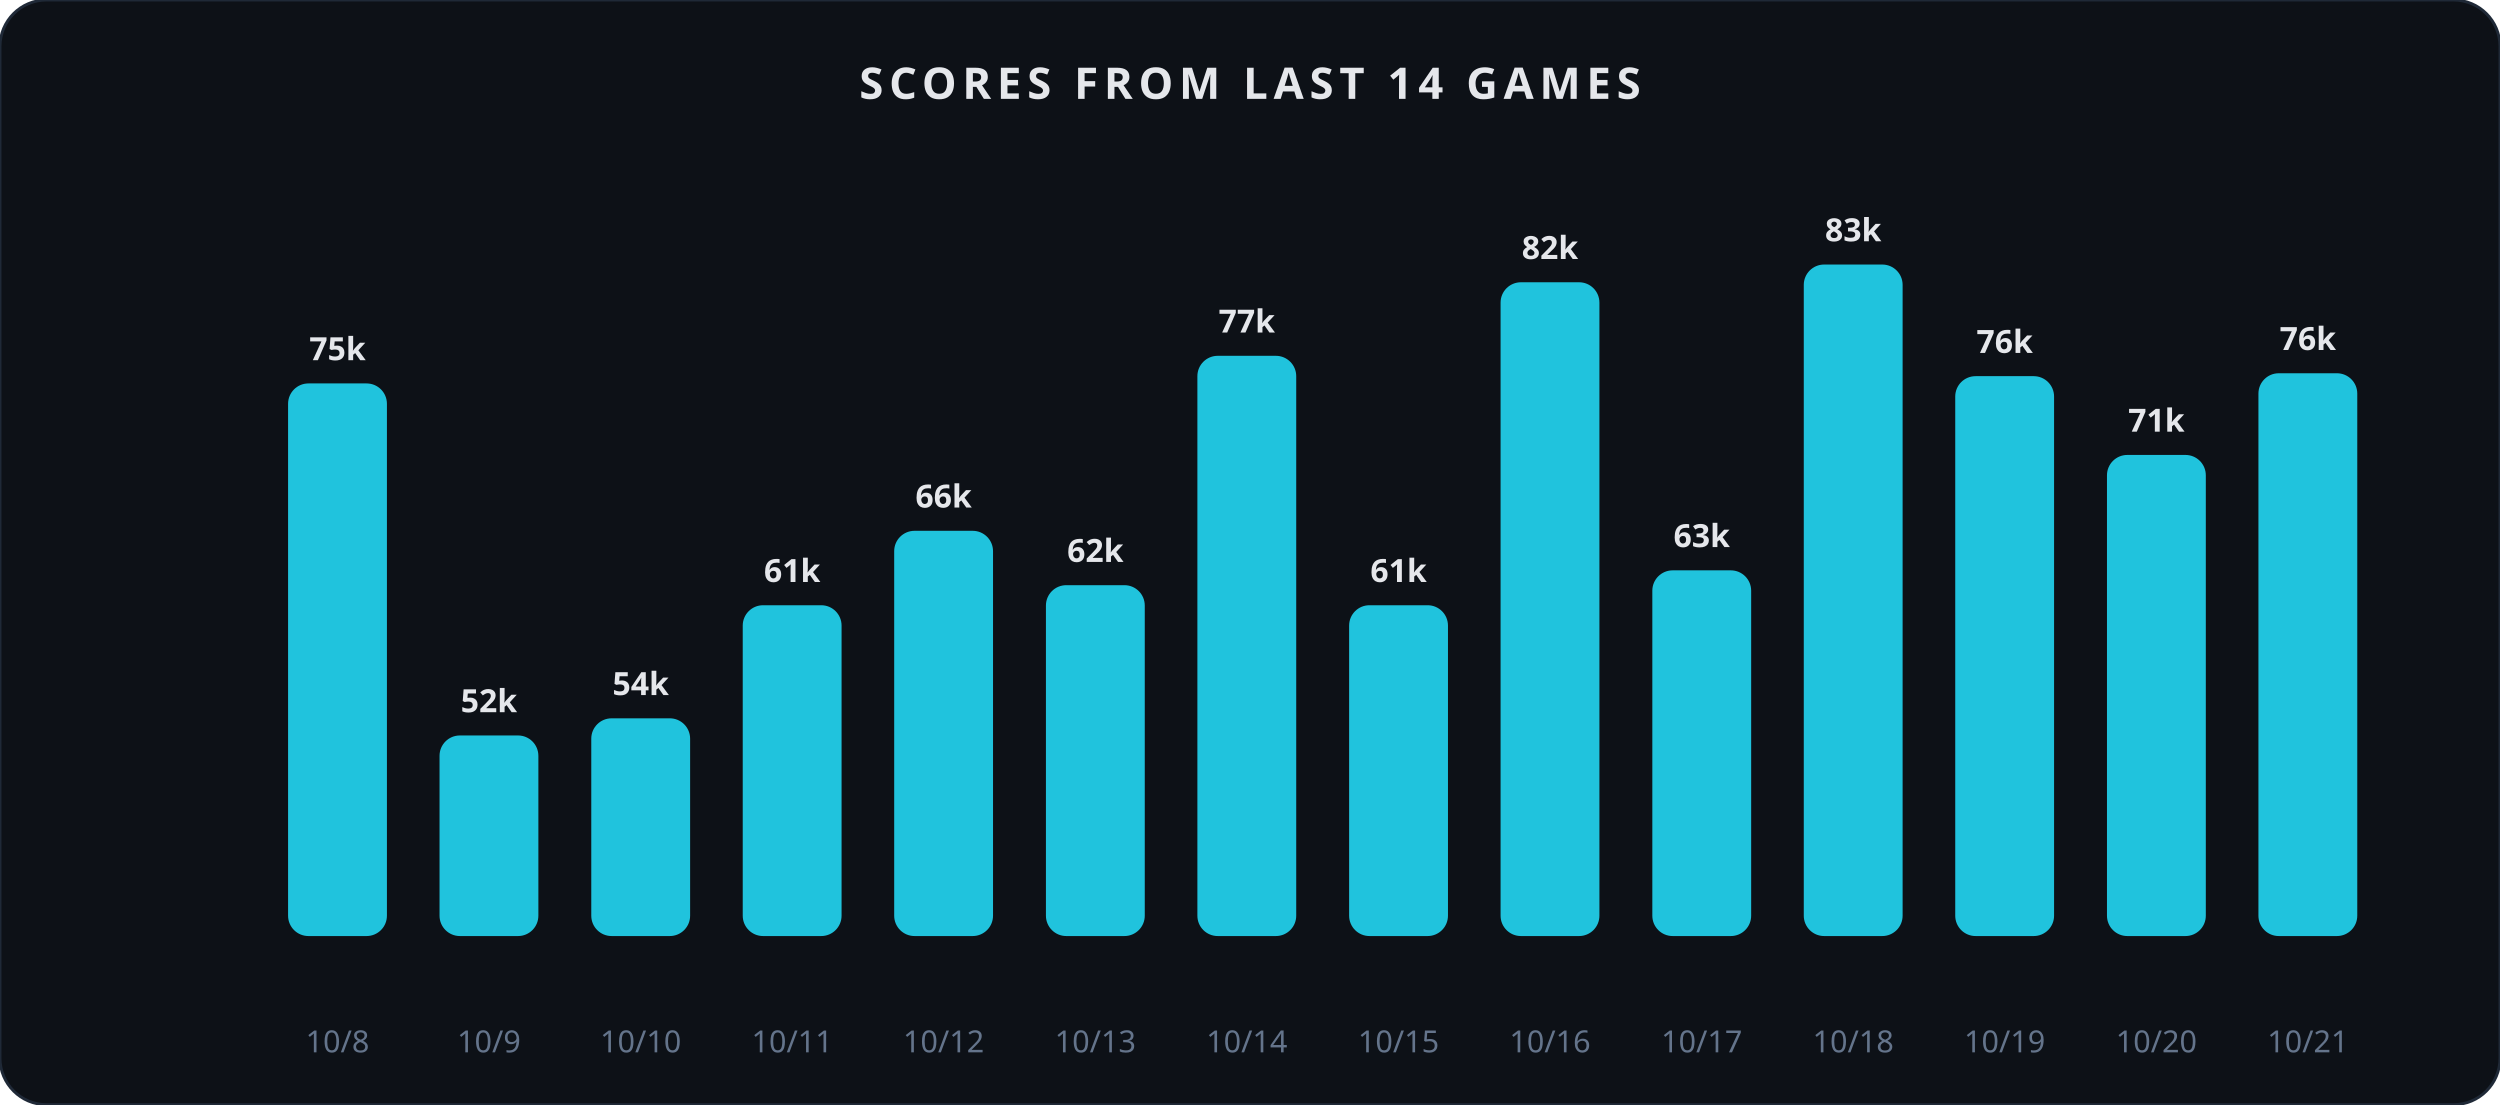
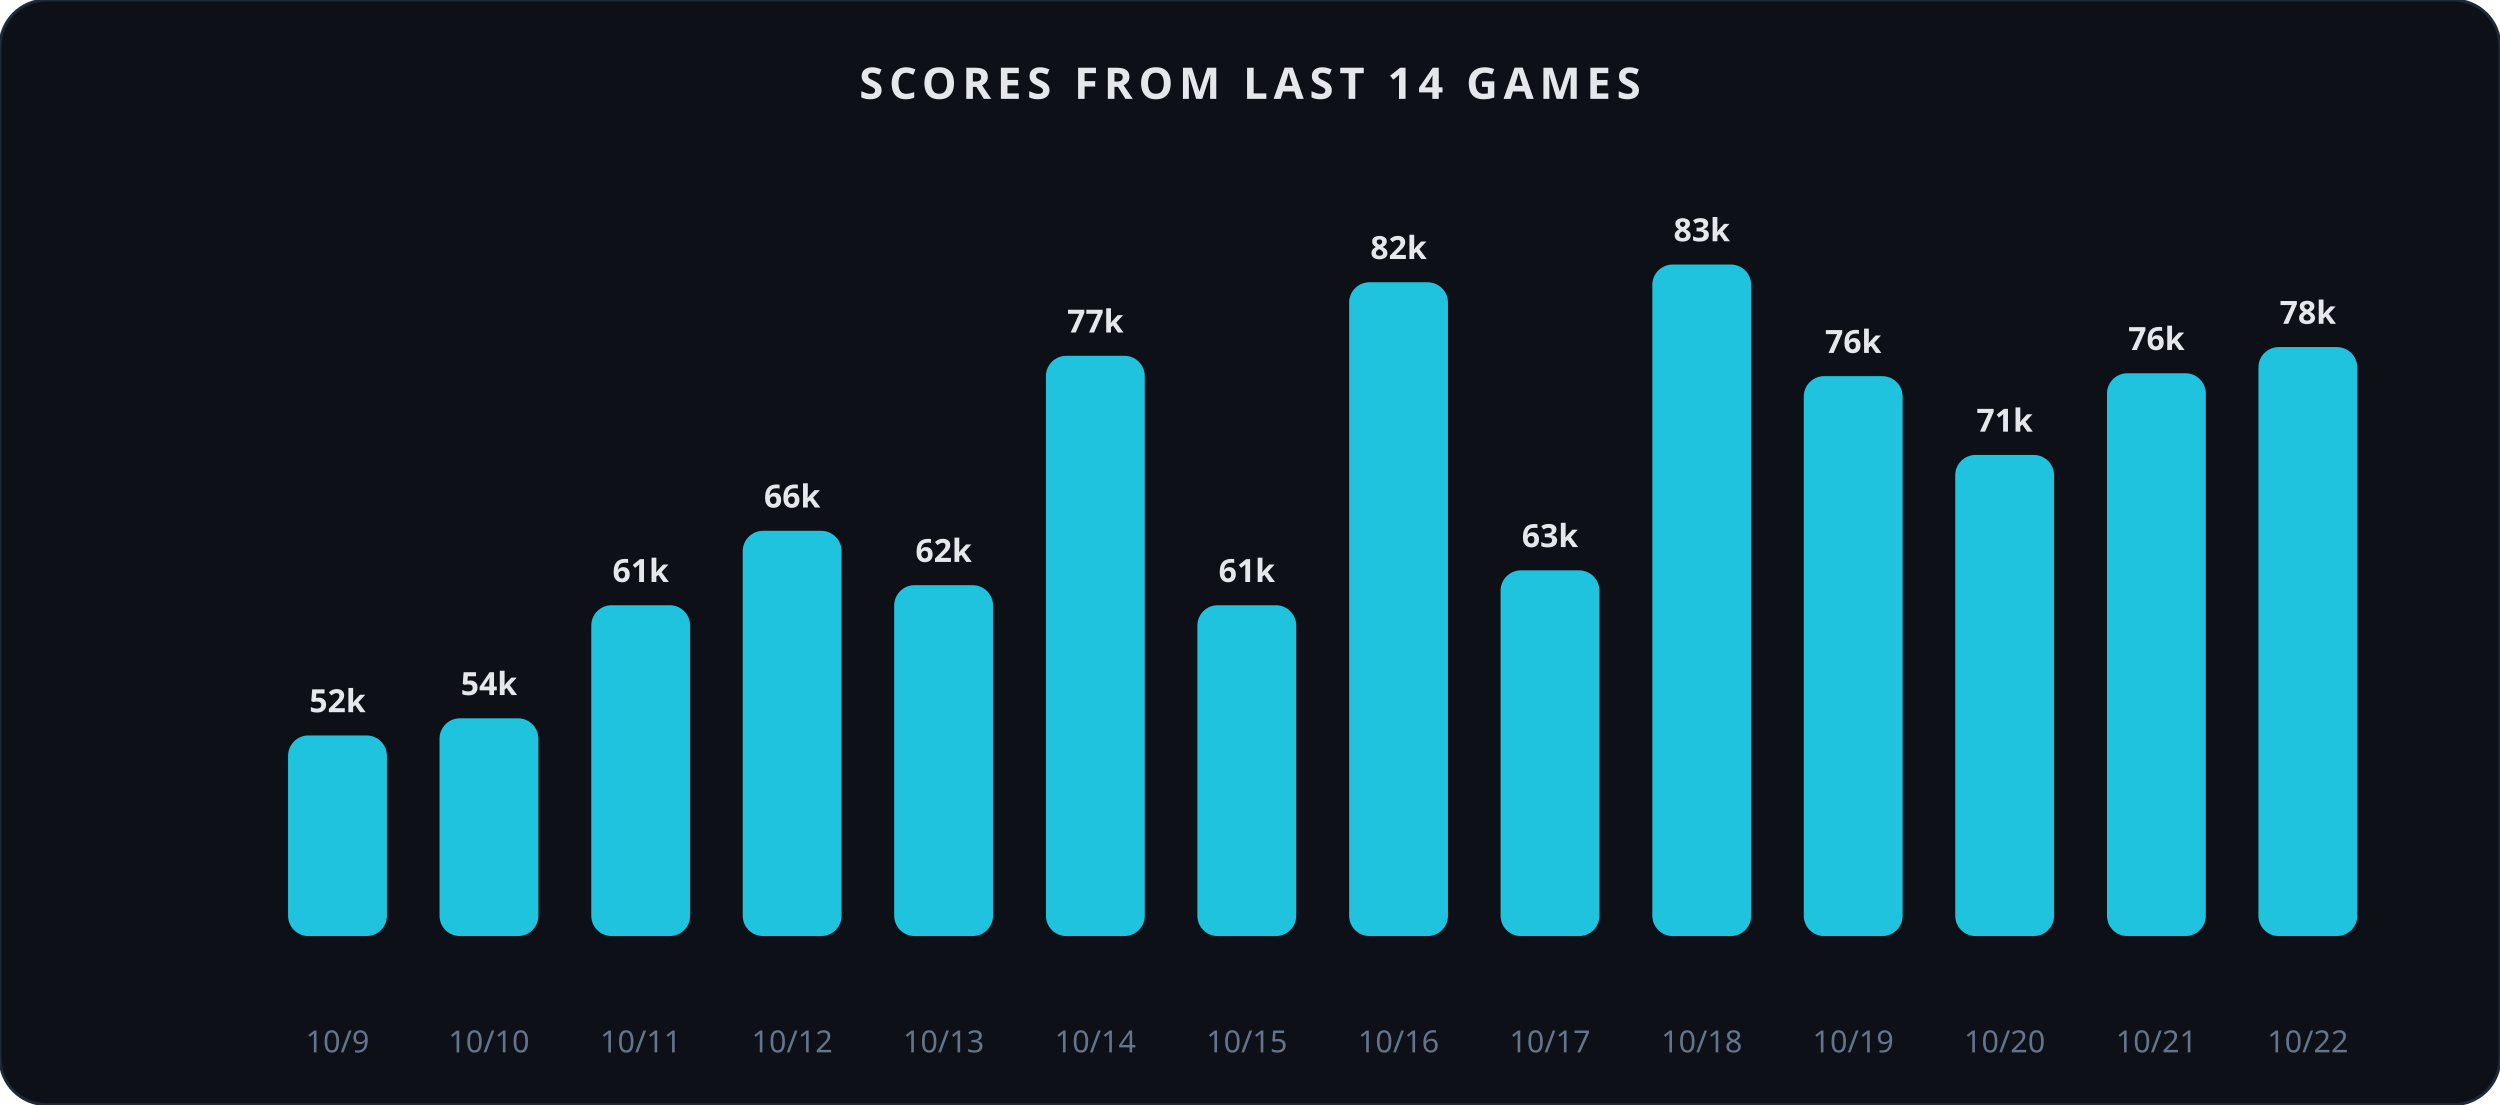
<svg xmlns="http://www.w3.org/2000/svg" width="860" height="380" viewBox="0 0 860 380" role="img" aria-label="Scores from last 14 games">
  <rect x="0" y="0" width="860" height="380" rx="16" fill="#0d1117" stroke="#1f2937" stroke-width="1" />
  <text x="430.0" y="34" text-anchor="middle" font-family="Segoe UI, sans-serif" font-size="15" font-weight="600" fill="#e5e7eb" letter-spacing="2">SCORES FROM LAST 14 GAMES</text>
-   <rect x="99.1" y="131.9" width="34" height="190.1" rx="7" fill="#22d3ee" opacity="0.92" />
-   <text x="116.1" y="123.9" text-anchor="middle" font-family="Segoe UI, sans-serif" font-size="11" font-weight="600" fill="#e5e7eb">75k</text>
-   <text x="116.1" y="362" text-anchor="middle" font-family="Segoe UI, sans-serif" font-size="10.5" fill="#64748b">10/8</text>
-   <rect x="151.2" y="253.0" width="34" height="69.0" rx="7" fill="#22d3ee" opacity="0.92" />
-   <text x="168.2" y="245.0" text-anchor="middle" font-family="Segoe UI, sans-serif" font-size="11" font-weight="600" fill="#e5e7eb">52k</text>
-   <text x="168.2" y="362" text-anchor="middle" font-family="Segoe UI, sans-serif" font-size="10.5" fill="#64748b">10/9</text>
-   <rect x="203.4" y="247.1" width="34" height="74.9" rx="7" fill="#22d3ee" opacity="0.92" />
-   <text x="220.4" y="239.1" text-anchor="middle" font-family="Segoe UI, sans-serif" font-size="11" font-weight="600" fill="#e5e7eb">54k</text>
-   <text x="220.4" y="362" text-anchor="middle" font-family="Segoe UI, sans-serif" font-size="10.5" fill="#64748b">10/10</text>
-   <rect x="255.5" y="208.2" width="34" height="113.8" rx="7" fill="#22d3ee" opacity="0.92" />
-   <text x="272.5" y="200.2" text-anchor="middle" font-family="Segoe UI, sans-serif" font-size="11" font-weight="600" fill="#e5e7eb">61k</text>
-   <text x="272.5" y="362" text-anchor="middle" font-family="Segoe UI, sans-serif" font-size="10.5" fill="#64748b">10/11</text>
-   <rect x="307.6" y="182.6" width="34" height="139.4" rx="7" fill="#22d3ee" opacity="0.92" />
-   <text x="324.6" y="174.6" text-anchor="middle" font-family="Segoe UI, sans-serif" font-size="11" font-weight="600" fill="#e5e7eb">66k</text>
-   <text x="324.6" y="362" text-anchor="middle" font-family="Segoe UI, sans-serif" font-size="10.5" fill="#64748b">10/12</text>
-   <rect x="359.8" y="201.3" width="34" height="120.7" rx="7" fill="#22d3ee" opacity="0.92" />
-   <text x="376.8" y="193.3" text-anchor="middle" font-family="Segoe UI, sans-serif" font-size="11" font-weight="600" fill="#e5e7eb">62k</text>
-   <text x="376.8" y="362" text-anchor="middle" font-family="Segoe UI, sans-serif" font-size="10.5" fill="#64748b">10/13</text>
-   <rect x="411.9" y="122.4" width="34" height="199.6" rx="7" fill="#22d3ee" opacity="0.92" />
-   <text x="428.9" y="114.4" text-anchor="middle" font-family="Segoe UI, sans-serif" font-size="11" font-weight="600" fill="#e5e7eb">77k</text>
-   <text x="428.9" y="362" text-anchor="middle" font-family="Segoe UI, sans-serif" font-size="10.5" fill="#64748b">10/14</text>
-   <rect x="464.1" y="208.2" width="34" height="113.8" rx="7" fill="#22d3ee" opacity="0.92" />
-   <text x="481.1" y="200.2" text-anchor="middle" font-family="Segoe UI, sans-serif" font-size="11" font-weight="600" fill="#e5e7eb">61k</text>
-   <text x="481.1" y="362" text-anchor="middle" font-family="Segoe UI, sans-serif" font-size="10.5" fill="#64748b">10/15</text>
-   <rect x="516.2" y="97.1" width="34" height="224.9" rx="7" fill="#22d3ee" opacity="0.92" />
-   <text x="533.2" y="89.1" text-anchor="middle" font-family="Segoe UI, sans-serif" font-size="11" font-weight="600" fill="#e5e7eb">82k</text>
-   <text x="533.2" y="362" text-anchor="middle" font-family="Segoe UI, sans-serif" font-size="10.5" fill="#64748b">10/16</text>
-   <rect x="568.4" y="196.2" width="34" height="125.8" rx="7" fill="#22d3ee" opacity="0.92" />
-   <text x="585.4" y="188.2" text-anchor="middle" font-family="Segoe UI, sans-serif" font-size="11" font-weight="600" fill="#e5e7eb">63k</text>
-   <text x="585.4" y="362" text-anchor="middle" font-family="Segoe UI, sans-serif" font-size="10.5" fill="#64748b">10/17</text>
-   <rect x="620.5" y="91.0" width="34" height="231.0" rx="7" fill="#22d3ee" opacity="0.92" />
-   <text x="637.5" y="83.0" text-anchor="middle" font-family="Segoe UI, sans-serif" font-size="11" font-weight="600" fill="#e5e7eb">83k</text>
-   <text x="637.5" y="362" text-anchor="middle" font-family="Segoe UI, sans-serif" font-size="10.5" fill="#64748b">10/18</text>
-   <rect x="672.6" y="129.4" width="34" height="192.6" rx="7" fill="#22d3ee" opacity="0.92" />
-   <text x="689.6" y="121.4" text-anchor="middle" font-family="Segoe UI, sans-serif" font-size="11" font-weight="600" fill="#e5e7eb">76k</text>
-   <text x="689.6" y="362" text-anchor="middle" font-family="Segoe UI, sans-serif" font-size="10.5" fill="#64748b">10/19</text>
-   <rect x="724.8" y="156.5" width="34" height="165.5" rx="7" fill="#22d3ee" opacity="0.92" />
-   <text x="741.8" y="148.5" text-anchor="middle" font-family="Segoe UI, sans-serif" font-size="11" font-weight="600" fill="#e5e7eb">71k</text>
-   <text x="741.8" y="362" text-anchor="middle" font-family="Segoe UI, sans-serif" font-size="10.5" fill="#64748b">10/20</text>
-   <rect x="776.9" y="128.4" width="34" height="193.6" rx="7" fill="#22d3ee" opacity="0.92" />
-   <text x="793.9" y="120.4" text-anchor="middle" font-family="Segoe UI, sans-serif" font-size="11" font-weight="600" fill="#e5e7eb">76k</text>
-   <text x="793.9" y="362" text-anchor="middle" font-family="Segoe UI, sans-serif" font-size="10.5" fill="#64748b">10/21</text>
+   <rect x="99.1" y="253.0" width="34" height="69.0" rx="7" fill="#22d3ee" opacity="0.92" />
+   <text x="116.1" y="245.0" text-anchor="middle" font-family="Segoe UI, sans-serif" font-size="11" font-weight="600" fill="#e5e7eb">52k</text>
+   <text x="116.1" y="362" text-anchor="middle" font-family="Segoe UI, sans-serif" font-size="10.5" fill="#64748b">10/9</text>
+   <rect x="151.2" y="247.1" width="34" height="74.9" rx="7" fill="#22d3ee" opacity="0.92" />
+   <text x="168.2" y="239.1" text-anchor="middle" font-family="Segoe UI, sans-serif" font-size="11" font-weight="600" fill="#e5e7eb">54k</text>
+   <text x="168.2" y="362" text-anchor="middle" font-family="Segoe UI, sans-serif" font-size="10.5" fill="#64748b">10/10</text>
+   <rect x="203.4" y="208.2" width="34" height="113.8" rx="7" fill="#22d3ee" opacity="0.92" />
+   <text x="220.4" y="200.2" text-anchor="middle" font-family="Segoe UI, sans-serif" font-size="11" font-weight="600" fill="#e5e7eb">61k</text>
+   <text x="220.4" y="362" text-anchor="middle" font-family="Segoe UI, sans-serif" font-size="10.5" fill="#64748b">10/11</text>
+   <rect x="255.5" y="182.6" width="34" height="139.4" rx="7" fill="#22d3ee" opacity="0.92" />
+   <text x="272.5" y="174.6" text-anchor="middle" font-family="Segoe UI, sans-serif" font-size="11" font-weight="600" fill="#e5e7eb">66k</text>
+   <text x="272.5" y="362" text-anchor="middle" font-family="Segoe UI, sans-serif" font-size="10.5" fill="#64748b">10/12</text>
+   <rect x="307.6" y="201.3" width="34" height="120.7" rx="7" fill="#22d3ee" opacity="0.92" />
+   <text x="324.6" y="193.3" text-anchor="middle" font-family="Segoe UI, sans-serif" font-size="11" font-weight="600" fill="#e5e7eb">62k</text>
+   <text x="324.6" y="362" text-anchor="middle" font-family="Segoe UI, sans-serif" font-size="10.5" fill="#64748b">10/13</text>
+   <rect x="359.8" y="122.4" width="34" height="199.6" rx="7" fill="#22d3ee" opacity="0.92" />
+   <text x="376.8" y="114.4" text-anchor="middle" font-family="Segoe UI, sans-serif" font-size="11" font-weight="600" fill="#e5e7eb">77k</text>
+   <text x="376.8" y="362" text-anchor="middle" font-family="Segoe UI, sans-serif" font-size="10.5" fill="#64748b">10/14</text>
+   <rect x="411.9" y="208.2" width="34" height="113.8" rx="7" fill="#22d3ee" opacity="0.92" />
+   <text x="428.9" y="200.2" text-anchor="middle" font-family="Segoe UI, sans-serif" font-size="11" font-weight="600" fill="#e5e7eb">61k</text>
+   <text x="428.9" y="362" text-anchor="middle" font-family="Segoe UI, sans-serif" font-size="10.5" fill="#64748b">10/15</text>
+   <rect x="464.1" y="97.1" width="34" height="224.9" rx="7" fill="#22d3ee" opacity="0.92" />
+   <text x="481.1" y="89.1" text-anchor="middle" font-family="Segoe UI, sans-serif" font-size="11" font-weight="600" fill="#e5e7eb">82k</text>
+   <text x="481.1" y="362" text-anchor="middle" font-family="Segoe UI, sans-serif" font-size="10.5" fill="#64748b">10/16</text>
+   <rect x="516.2" y="196.2" width="34" height="125.8" rx="7" fill="#22d3ee" opacity="0.92" />
+   <text x="533.2" y="188.2" text-anchor="middle" font-family="Segoe UI, sans-serif" font-size="11" font-weight="600" fill="#e5e7eb">63k</text>
+   <text x="533.2" y="362" text-anchor="middle" font-family="Segoe UI, sans-serif" font-size="10.5" fill="#64748b">10/17</text>
+   <rect x="568.4" y="91.0" width="34" height="231.0" rx="7" fill="#22d3ee" opacity="0.92" />
+   <text x="585.4" y="83.0" text-anchor="middle" font-family="Segoe UI, sans-serif" font-size="11" font-weight="600" fill="#e5e7eb">83k</text>
+   <text x="585.4" y="362" text-anchor="middle" font-family="Segoe UI, sans-serif" font-size="10.5" fill="#64748b">10/18</text>
+   <rect x="620.5" y="129.4" width="34" height="192.6" rx="7" fill="#22d3ee" opacity="0.92" />
+   <text x="637.5" y="121.4" text-anchor="middle" font-family="Segoe UI, sans-serif" font-size="11" font-weight="600" fill="#e5e7eb">76k</text>
+   <text x="637.5" y="362" text-anchor="middle" font-family="Segoe UI, sans-serif" font-size="10.5" fill="#64748b">10/19</text>
+   <rect x="672.6" y="156.5" width="34" height="165.5" rx="7" fill="#22d3ee" opacity="0.92" />
+   <text x="689.6" y="148.5" text-anchor="middle" font-family="Segoe UI, sans-serif" font-size="11" font-weight="600" fill="#e5e7eb">71k</text>
+   <text x="689.6" y="362" text-anchor="middle" font-family="Segoe UI, sans-serif" font-size="10.5" fill="#64748b">10/20</text>
+   <rect x="724.8" y="128.4" width="34" height="193.6" rx="7" fill="#22d3ee" opacity="0.92" />
+   <text x="741.8" y="120.4" text-anchor="middle" font-family="Segoe UI, sans-serif" font-size="11" font-weight="600" fill="#e5e7eb">76k</text>
+   <text x="741.8" y="362" text-anchor="middle" font-family="Segoe UI, sans-serif" font-size="10.5" fill="#64748b">10/21</text>
+   <rect x="776.9" y="119.4" width="34" height="202.6" rx="7" fill="#22d3ee" opacity="0.92" />
+   <text x="793.9" y="111.4" text-anchor="middle" font-family="Segoe UI, sans-serif" font-size="11" font-weight="600" fill="#e5e7eb">78k</text>
+   <text x="793.9" y="362" text-anchor="middle" font-family="Segoe UI, sans-serif" font-size="10.5" fill="#64748b">10/22</text>
</svg>
